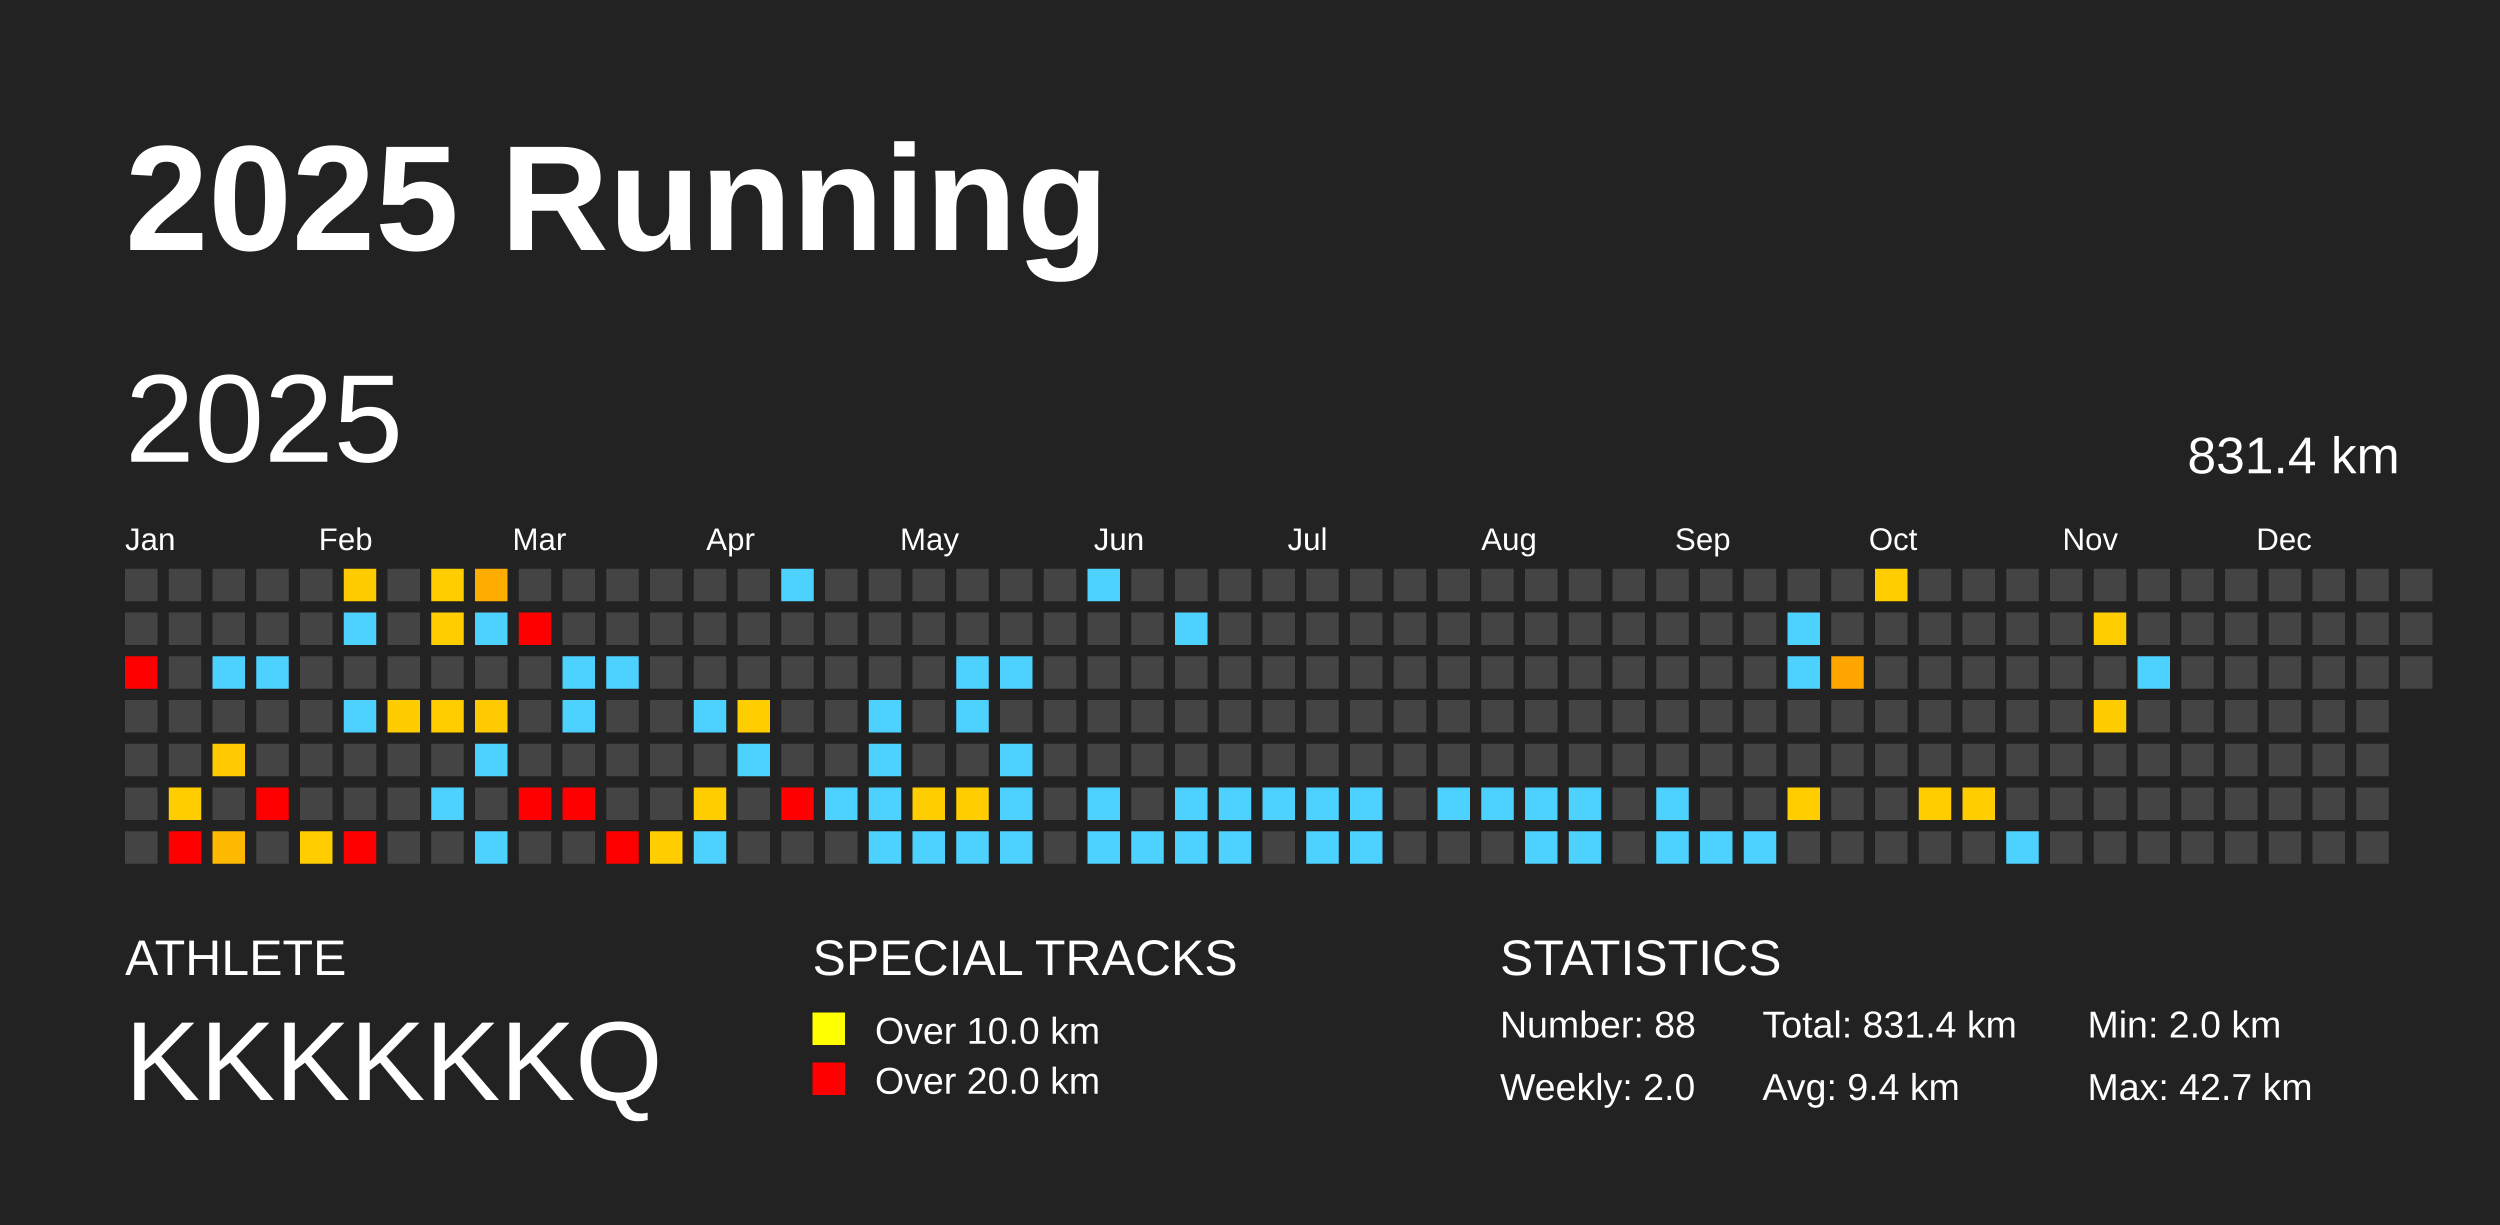
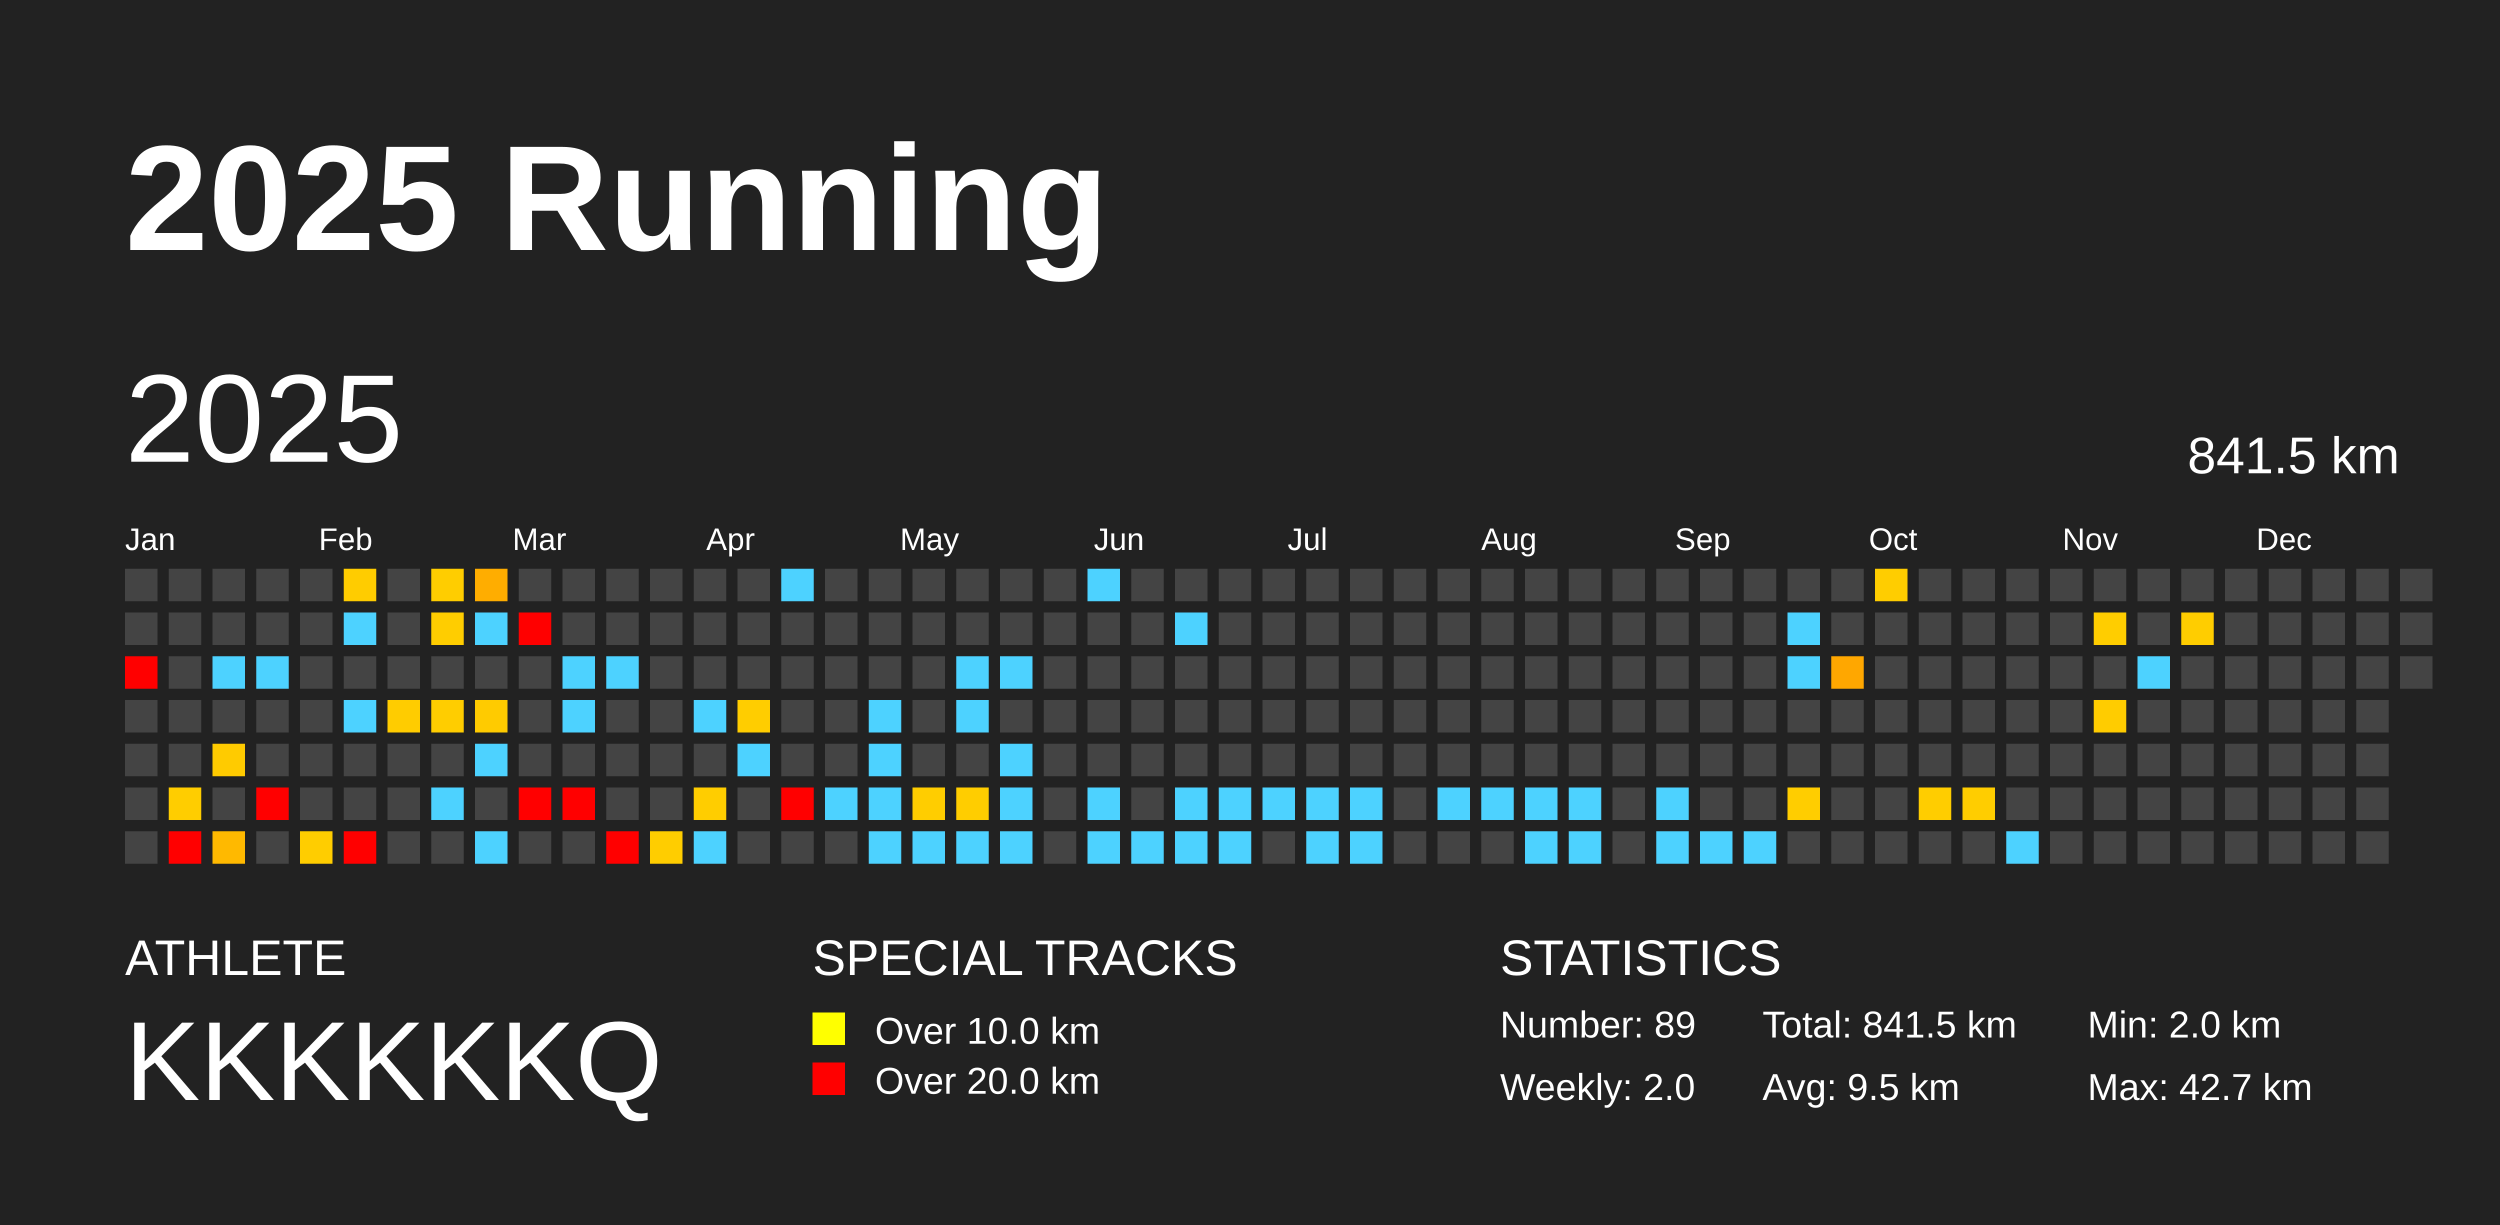
<svg xmlns="http://www.w3.org/2000/svg" baseProfile="full" height="98mm" version="1.1" viewBox="0,0,200,98" width="200mm">
  <defs />
  <rect fill="#222222" height="98" width="200" x="0" y="0" />
  <text fill="#FFFFFF" style="font-size:12px; font-family:Arial; font-weight:bold;" x="10" y="20">2025 Running</text>
  <text fill="#FFFFFF" style="font-size:4px; font-family:Arial" x="10" y="78">ATHLETE</text>
  <text fill="#FFFFFF" style="font-size:9px; font-family:Arial" x="10" y="88">KKKKKKQ</text>
  <text fill="#FFFFFF" style="font-size:4px; font-family:Arial" x="65" y="78">SPECIAL TRACKS</text>
  <rect fill="yellow" height="2.6" width="2.6" x="65" y="81" />
  <text fill="#FFFFFF" style="font-size:3px; font-family:Arial" x="70" y="83.5">Over 10.0 km</text>
  <rect fill="red" height="2.6" width="2.6" x="65" y="85" />
  <text fill="#FFFFFF" style="font-size:3px; font-family:Arial" x="70" y="87.5">Over 20.0 km</text>
  <text fill="#FFFFFF" style="font-size:4px; font-family:Arial" x="120" y="78">STATISTICS</text>
-   <text fill="#FFFFFF" style="font-size:3px; font-family:Arial" x="120" y="83">Number: 88</text>
+   <text fill="#FFFFFF" style="font-size:3px; font-family:Arial" x="120" y="83">Number: 89</text>
  <text fill="#FFFFFF" style="font-size:3px; font-family:Arial" x="120" y="88">Weekly: 2.0</text>
-   <text fill="#FFFFFF" style="font-size:3px; font-family:Arial" x="141" y="83">Total: 831.4 km</text>
-   <text fill="#FFFFFF" style="font-size:3px; font-family:Arial" x="141" y="88">Avg: 9.4 km</text>
+   <text fill="#FFFFFF" style="font-size:3px; font-family:Arial" x="141" y="83">Total: 841.5 km</text>
+   <text fill="#FFFFFF" style="font-size:3px; font-family:Arial" x="141" y="88">Avg: 9.5 km</text>
  <text fill="#FFFFFF" style="font-size:3px; font-family:Arial" x="167" y="83">Min: 2.0 km</text>
  <text fill="#FFFFFF" style="font-size:3px; font-family:Arial" x="167" y="88">Max: 42.7 km</text>
  <text dominant-baseline="hanging" fill="#FFFFFF" style="font-size:10.0px; font-family:Arial;" x="10" y="30">2025</text>
-   <text dominant-baseline="hanging" fill="#FFFFFF" style="font-size:4.125px; font-family:Arial;" x="175" y="35">831.4 km</text>
+   <text dominant-baseline="hanging" fill="#FFFFFF" style="font-size:4.125px; font-family:Arial;" x="175" y="35">841.5 km</text>
  <text fill="#FFFFFF" style="font-size:2.5px; font-family:Arial" x="10.0" y="44">Jan</text>
  <text fill="#FFFFFF" style="font-size:2.5px; font-family:Arial" x="25.5" y="44">Feb</text>
  <text fill="#FFFFFF" style="font-size:2.5px; font-family:Arial" x="41.0" y="44">Mar</text>
  <text fill="#FFFFFF" style="font-size:2.5px; font-family:Arial" x="56.5" y="44">Apr</text>
  <text fill="#FFFFFF" style="font-size:2.5px; font-family:Arial" x="72.0" y="44">May</text>
  <text fill="#FFFFFF" style="font-size:2.5px; font-family:Arial" x="87.5" y="44">Jun</text>
  <text fill="#FFFFFF" style="font-size:2.5px; font-family:Arial" x="103.0" y="44">Jul</text>
  <text fill="#FFFFFF" style="font-size:2.5px; font-family:Arial" x="118.5" y="44">Aug</text>
  <text fill="#FFFFFF" style="font-size:2.5px; font-family:Arial" x="134.0" y="44">Sep</text>
  <text fill="#FFFFFF" style="font-size:2.5px; font-family:Arial" x="149.5" y="44">Oct</text>
  <text fill="#FFFFFF" style="font-size:2.5px; font-family:Arial" x="165.0" y="44">Nov</text>
  <text fill="#FFFFFF" style="font-size:2.5px; font-family:Arial" x="180.5" y="44">Dec</text>
  <rect fill="#444444" height="2.6" width="2.6" x="10.0" y="45.5" />
  <rect fill="#444444" height="2.6" width="2.6" x="10.0" y="49.0" />
  <rect fill="red" height="2.6" width="2.6" x="10.0" y="52.5" />
  <rect fill="#444444" height="2.6" width="2.6" x="10.0" y="56.0" />
  <rect fill="#444444" height="2.6" width="2.6" x="10.0" y="59.5" />
  <rect fill="#444444" height="2.6" width="2.6" x="10.0" y="63.0" />
  <rect fill="#444444" height="2.6" width="2.6" x="10.0" y="66.5" />
  <rect fill="#444444" height="2.6" width="2.6" x="13.5" y="45.5" />
  <rect fill="#444444" height="2.6" width="2.6" x="13.5" y="49.0" />
  <rect fill="#444444" height="2.6" width="2.6" x="13.5" y="52.5" />
  <rect fill="#444444" height="2.6" width="2.6" x="13.5" y="56.0" />
  <rect fill="#444444" height="2.6" width="2.6" x="13.5" y="59.5" />
  <rect fill="#ffcd00" height="2.6" width="2.6" x="13.5" y="63.0" />
  <rect fill="red" height="2.6" width="2.6" x="13.5" y="66.5" />
  <rect fill="#444444" height="2.6" width="2.6" x="17.0" y="45.5" />
  <rect fill="#444444" height="2.6" width="2.6" x="17.0" y="49.0" />
  <rect fill="#4dd2ff" height="2.6" width="2.6" x="17.0" y="52.5" />
  <rect fill="#444444" height="2.6" width="2.6" x="17.0" y="56.0" />
  <rect fill="#ffcb00" height="2.6" width="2.6" x="17.0" y="59.5" />
  <rect fill="#444444" height="2.6" width="2.6" x="17.0" y="63.0" />
  <rect fill="#ffb900" height="2.6" width="2.6" x="17.0" y="66.5" />
  <rect fill="#444444" height="2.6" width="2.6" x="20.5" y="45.5" />
  <rect fill="#444444" height="2.6" width="2.6" x="20.5" y="49.0" />
  <rect fill="#4dd2ff" height="2.6" width="2.6" x="20.5" y="52.5" />
  <rect fill="#444444" height="2.6" width="2.6" x="20.5" y="56.0" />
  <rect fill="#444444" height="2.6" width="2.6" x="20.5" y="59.5" />
  <rect fill="red" height="2.6" width="2.6" x="20.5" y="63.0" />
  <rect fill="#444444" height="2.6" width="2.6" x="20.5" y="66.5" />
  <rect fill="#444444" height="2.6" width="2.6" x="24.0" y="45.5" />
  <rect fill="#444444" height="2.6" width="2.6" x="24.0" y="49.0" />
  <rect fill="#444444" height="2.6" width="2.6" x="24.0" y="52.5" />
  <rect fill="#444444" height="2.6" width="2.6" x="24.0" y="56.0" />
  <rect fill="#444444" height="2.6" width="2.6" x="24.0" y="59.5" />
  <rect fill="#444444" height="2.6" width="2.6" x="24.0" y="63.0" />
  <rect fill="#ffcd00" height="2.6" width="2.6" x="24.0" y="66.5" />
  <rect fill="#ffcc00" height="2.6" width="2.6" x="27.5" y="45.5" />
  <rect fill="#4dd2ff" height="2.6" width="2.6" x="27.5" y="49.0" />
  <rect fill="#444444" height="2.6" width="2.6" x="27.5" y="52.5" />
  <rect fill="#4dd2ff" height="2.6" width="2.6" x="27.5" y="56.0" />
  <rect fill="#444444" height="2.6" width="2.6" x="27.5" y="59.5" />
  <rect fill="#444444" height="2.6" width="2.6" x="27.5" y="63.0" />
  <rect fill="red" height="2.6" width="2.6" x="27.5" y="66.5" />
  <rect fill="#444444" height="2.6" width="2.6" x="31.0" y="45.5" />
  <rect fill="#444444" height="2.6" width="2.6" x="31.0" y="49.0" />
  <rect fill="#444444" height="2.6" width="2.6" x="31.0" y="52.5" />
  <rect fill="#ffcc00" height="2.6" width="2.6" x="31.0" y="56.0" />
  <rect fill="#444444" height="2.6" width="2.6" x="31.0" y="59.5" />
  <rect fill="#444444" height="2.6" width="2.6" x="31.0" y="63.0" />
  <rect fill="#444444" height="2.6" width="2.6" x="31.0" y="66.5" />
  <rect fill="#ffcd00" height="2.6" width="2.6" x="34.5" y="45.5" />
  <rect fill="#ffcd00" height="2.6" width="2.6" x="34.5" y="49.0" />
  <rect fill="#444444" height="2.6" width="2.6" x="34.5" y="52.5" />
  <rect fill="#ffcd00" height="2.6" width="2.6" x="34.5" y="56.0" />
  <rect fill="#444444" height="2.6" width="2.6" x="34.5" y="59.5" />
  <rect fill="#4dd2ff" height="2.6" width="2.6" x="34.5" y="63.0" />
  <rect fill="#444444" height="2.6" width="2.6" x="34.5" y="66.5" />
  <rect fill="#ffad00" height="2.6" width="2.6" x="38.0" y="45.5" />
  <rect fill="#4dd2ff" height="2.6" width="2.6" x="38.0" y="49.0" />
  <rect fill="#444444" height="2.6" width="2.6" x="38.0" y="52.5" />
  <rect fill="#ffcb00" height="2.6" width="2.6" x="38.0" y="56.0" />
  <rect fill="#4dd2ff" height="2.6" width="2.6" x="38.0" y="59.5" />
  <rect fill="#444444" height="2.6" width="2.6" x="38.0" y="63.0" />
  <rect fill="#4dd2ff" height="2.6" width="2.6" x="38.0" y="66.5" />
  <rect fill="#444444" height="2.6" width="2.6" x="41.5" y="45.5" />
  <rect fill="red" height="2.6" width="2.6" x="41.5" y="49.0" />
  <rect fill="#444444" height="2.6" width="2.6" x="41.5" y="52.5" />
  <rect fill="#444444" height="2.6" width="2.6" x="41.5" y="56.0" />
  <rect fill="#444444" height="2.6" width="2.6" x="41.5" y="59.5" />
  <rect fill="red" height="2.6" width="2.6" x="41.5" y="63.0" />
  <rect fill="#444444" height="2.6" width="2.6" x="41.5" y="66.5" />
  <rect fill="#444444" height="2.6" width="2.6" x="45.0" y="45.5" />
  <rect fill="#444444" height="2.6" width="2.6" x="45.0" y="49.0" />
  <rect fill="#4dd2ff" height="2.6" width="2.6" x="45.0" y="52.5" />
  <rect fill="#4dd2ff" height="2.6" width="2.6" x="45.0" y="56.0" />
  <rect fill="#444444" height="2.6" width="2.6" x="45.0" y="59.5" />
  <rect fill="red" height="2.6" width="2.6" x="45.0" y="63.0" />
  <rect fill="#444444" height="2.6" width="2.6" x="45.0" y="66.5" />
  <rect fill="#444444" height="2.6" width="2.6" x="48.5" y="45.5" />
  <rect fill="#444444" height="2.6" width="2.6" x="48.5" y="49.0" />
  <rect fill="#4dd2ff" height="2.6" width="2.6" x="48.5" y="52.5" />
  <rect fill="#444444" height="2.6" width="2.6" x="48.5" y="56.0" />
  <rect fill="#444444" height="2.6" width="2.6" x="48.5" y="59.5" />
  <rect fill="#444444" height="2.6" width="2.6" x="48.5" y="63.0" />
  <rect fill="red" height="2.6" width="2.6" x="48.5" y="66.5" />
  <rect fill="#444444" height="2.6" width="2.6" x="52.0" y="45.5" />
  <rect fill="#444444" height="2.6" width="2.6" x="52.0" y="49.0" />
  <rect fill="#444444" height="2.6" width="2.6" x="52.0" y="52.5" />
  <rect fill="#444444" height="2.6" width="2.6" x="52.0" y="56.0" />
  <rect fill="#444444" height="2.6" width="2.6" x="52.0" y="59.5" />
  <rect fill="#444444" height="2.6" width="2.6" x="52.0" y="63.0" />
  <rect fill="#ffcd00" height="2.6" width="2.6" x="52.0" y="66.5" />
  <rect fill="#444444" height="2.6" width="2.6" x="55.5" y="45.5" />
  <rect fill="#444444" height="2.6" width="2.6" x="55.5" y="49.0" />
  <rect fill="#444444" height="2.6" width="2.6" x="55.5" y="52.5" />
  <rect fill="#4dd2ff" height="2.6" width="2.6" x="55.5" y="56.0" />
  <rect fill="#444444" height="2.6" width="2.6" x="55.5" y="59.5" />
  <rect fill="#ffcd00" height="2.6" width="2.6" x="55.5" y="63.0" />
  <rect fill="#4dd2ff" height="2.6" width="2.6" x="55.5" y="66.5" />
  <rect fill="#444444" height="2.6" width="2.6" x="59.0" y="45.5" />
  <rect fill="#444444" height="2.6" width="2.6" x="59.0" y="49.0" />
  <rect fill="#444444" height="2.6" width="2.6" x="59.0" y="52.5" />
  <rect fill="#ffcd00" height="2.6" width="2.6" x="59.0" y="56.0" />
  <rect fill="#4dd2ff" height="2.6" width="2.6" x="59.0" y="59.5" />
  <rect fill="#444444" height="2.6" width="2.6" x="59.0" y="63.0" />
  <rect fill="#444444" height="2.6" width="2.6" x="59.0" y="66.5" />
  <rect fill="#4dd2ff" height="2.6" width="2.6" x="62.5" y="45.5" />
  <rect fill="#444444" height="2.6" width="2.6" x="62.5" y="49.0" />
  <rect fill="#444444" height="2.6" width="2.6" x="62.5" y="52.5" />
  <rect fill="#444444" height="2.6" width="2.6" x="62.5" y="56.0" />
  <rect fill="#444444" height="2.6" width="2.6" x="62.5" y="59.5" />
  <rect fill="red" height="2.6" width="2.6" x="62.5" y="63.0" />
  <rect fill="#444444" height="2.6" width="2.6" x="62.5" y="66.5" />
  <rect fill="#444444" height="2.6" width="2.6" x="66.0" y="45.5" />
  <rect fill="#444444" height="2.6" width="2.6" x="66.0" y="49.0" />
  <rect fill="#444444" height="2.6" width="2.6" x="66.0" y="52.5" />
  <rect fill="#444444" height="2.6" width="2.6" x="66.0" y="56.0" />
  <rect fill="#444444" height="2.6" width="2.6" x="66.0" y="59.5" />
  <rect fill="#4dd2ff" height="2.6" width="2.6" x="66.0" y="63.0" />
  <rect fill="#444444" height="2.6" width="2.6" x="66.0" y="66.5" />
  <rect fill="#444444" height="2.6" width="2.6" x="69.5" y="45.5" />
  <rect fill="#444444" height="2.6" width="2.6" x="69.5" y="49.0" />
  <rect fill="#444444" height="2.6" width="2.6" x="69.5" y="52.5" />
  <rect fill="#4dd2ff" height="2.6" width="2.6" x="69.5" y="56.0" />
  <rect fill="#4dd2ff" height="2.6" width="2.6" x="69.5" y="59.5" />
  <rect fill="#4dd2ff" height="2.6" width="2.6" x="69.5" y="63.0" />
  <rect fill="#4dd2ff" height="2.6" width="2.6" x="69.5" y="66.5" />
  <rect fill="#444444" height="2.6" width="2.6" x="73.0" y="45.5" />
  <rect fill="#444444" height="2.6" width="2.6" x="73.0" y="49.0" />
  <rect fill="#444444" height="2.6" width="2.6" x="73.0" y="52.5" />
  <rect fill="#444444" height="2.6" width="2.6" x="73.0" y="56.0" />
  <rect fill="#444444" height="2.6" width="2.6" x="73.0" y="59.5" />
  <rect fill="#ffcd00" height="2.6" width="2.6" x="73.0" y="63.0" />
  <rect fill="#4dd2ff" height="2.6" width="2.6" x="73.0" y="66.5" />
  <rect fill="#444444" height="2.6" width="2.6" x="76.5" y="45.5" />
  <rect fill="#444444" height="2.6" width="2.6" x="76.5" y="49.0" />
  <rect fill="#4dd2ff" height="2.6" width="2.6" x="76.5" y="52.5" />
  <rect fill="#4dd2ff" height="2.6" width="2.6" x="76.5" y="56.0" />
  <rect fill="#444444" height="2.6" width="2.6" x="76.5" y="59.5" />
  <rect fill="#ffcd00" height="2.6" width="2.6" x="76.5" y="63.0" />
  <rect fill="#4dd2ff" height="2.6" width="2.6" x="76.5" y="66.5" />
  <rect fill="#444444" height="2.6" width="2.6" x="80.0" y="45.5" />
  <rect fill="#444444" height="2.6" width="2.6" x="80.0" y="49.0" />
  <rect fill="#4dd2ff" height="2.6" width="2.6" x="80.0" y="52.5" />
  <rect fill="#444444" height="2.6" width="2.6" x="80.0" y="56.0" />
  <rect fill="#4dd2ff" height="2.6" width="2.6" x="80.0" y="59.5" />
  <rect fill="#4dd2ff" height="2.6" width="2.6" x="80.0" y="63.0" />
  <rect fill="#4dd2ff" height="2.6" width="2.6" x="80.0" y="66.5" />
  <rect fill="#444444" height="2.6" width="2.6" x="83.5" y="45.5" />
  <rect fill="#444444" height="2.6" width="2.6" x="83.5" y="49.0" />
  <rect fill="#444444" height="2.6" width="2.6" x="83.5" y="52.5" />
  <rect fill="#444444" height="2.6" width="2.6" x="83.5" y="56.0" />
  <rect fill="#444444" height="2.6" width="2.6" x="83.5" y="59.5" />
  <rect fill="#444444" height="2.6" width="2.6" x="83.5" y="63.0" />
  <rect fill="#444444" height="2.6" width="2.6" x="83.5" y="66.5" />
  <rect fill="#4dd2ff" height="2.6" width="2.6" x="87.0" y="45.5" />
  <rect fill="#444444" height="2.6" width="2.6" x="87.0" y="49.0" />
  <rect fill="#444444" height="2.6" width="2.6" x="87.0" y="52.5" />
  <rect fill="#444444" height="2.6" width="2.6" x="87.0" y="56.0" />
  <rect fill="#444444" height="2.6" width="2.6" x="87.0" y="59.5" />
  <rect fill="#4dd2ff" height="2.6" width="2.6" x="87.0" y="63.0" />
  <rect fill="#4dd2ff" height="2.6" width="2.6" x="87.0" y="66.5" />
  <rect fill="#444444" height="2.6" width="2.6" x="90.5" y="45.5" />
  <rect fill="#444444" height="2.6" width="2.6" x="90.5" y="49.0" />
  <rect fill="#444444" height="2.6" width="2.6" x="90.5" y="52.5" />
  <rect fill="#444444" height="2.6" width="2.6" x="90.5" y="56.0" />
  <rect fill="#444444" height="2.6" width="2.6" x="90.5" y="59.5" />
  <rect fill="#444444" height="2.6" width="2.6" x="90.5" y="63.0" />
  <rect fill="#4dd2ff" height="2.6" width="2.6" x="90.5" y="66.5" />
  <rect fill="#444444" height="2.6" width="2.6" x="94.0" y="45.5" />
  <rect fill="#4dd2ff" height="2.6" width="2.6" x="94.0" y="49.0" />
  <rect fill="#444444" height="2.6" width="2.6" x="94.0" y="52.5" />
  <rect fill="#444444" height="2.6" width="2.6" x="94.0" y="56.0" />
  <rect fill="#444444" height="2.6" width="2.6" x="94.0" y="59.5" />
  <rect fill="#4dd2ff" height="2.6" width="2.6" x="94.0" y="63.0" />
  <rect fill="#4dd2ff" height="2.6" width="2.6" x="94.0" y="66.5" />
  <rect fill="#444444" height="2.6" width="2.6" x="97.5" y="45.5" />
  <rect fill="#444444" height="2.6" width="2.6" x="97.5" y="49.0" />
  <rect fill="#444444" height="2.6" width="2.6" x="97.5" y="52.5" />
  <rect fill="#444444" height="2.6" width="2.6" x="97.5" y="56.0" />
  <rect fill="#444444" height="2.6" width="2.6" x="97.5" y="59.5" />
  <rect fill="#4dd2ff" height="2.6" width="2.6" x="97.5" y="63.0" />
  <rect fill="#4dd2ff" height="2.6" width="2.6" x="97.5" y="66.5" />
  <rect fill="#444444" height="2.6" width="2.6" x="101.0" y="45.5" />
  <rect fill="#444444" height="2.6" width="2.6" x="101.0" y="49.0" />
  <rect fill="#444444" height="2.6" width="2.6" x="101.0" y="52.5" />
  <rect fill="#444444" height="2.6" width="2.6" x="101.0" y="56.0" />
  <rect fill="#444444" height="2.6" width="2.6" x="101.0" y="59.5" />
  <rect fill="#4dd2ff" height="2.6" width="2.6" x="101.0" y="63.0" />
  <rect fill="#444444" height="2.6" width="2.6" x="101.0" y="66.5" />
  <rect fill="#444444" height="2.6" width="2.6" x="104.5" y="45.5" />
  <rect fill="#444444" height="2.6" width="2.6" x="104.5" y="49.0" />
  <rect fill="#444444" height="2.6" width="2.6" x="104.5" y="52.5" />
  <rect fill="#444444" height="2.6" width="2.6" x="104.5" y="56.0" />
  <rect fill="#444444" height="2.6" width="2.6" x="104.5" y="59.5" />
  <rect fill="#4dd2ff" height="2.6" width="2.6" x="104.5" y="63.0" />
  <rect fill="#4dd2ff" height="2.6" width="2.6" x="104.5" y="66.5" />
  <rect fill="#444444" height="2.6" width="2.6" x="108.0" y="45.5" />
  <rect fill="#444444" height="2.6" width="2.6" x="108.0" y="49.0" />
  <rect fill="#444444" height="2.6" width="2.6" x="108.0" y="52.5" />
  <rect fill="#444444" height="2.6" width="2.6" x="108.0" y="56.0" />
  <rect fill="#444444" height="2.6" width="2.6" x="108.0" y="59.5" />
  <rect fill="#4dd2ff" height="2.6" width="2.6" x="108.0" y="63.0" />
  <rect fill="#4dd2ff" height="2.6" width="2.6" x="108.0" y="66.5" />
  <rect fill="#444444" height="2.6" width="2.6" x="111.5" y="45.5" />
  <rect fill="#444444" height="2.6" width="2.6" x="111.5" y="49.0" />
  <rect fill="#444444" height="2.6" width="2.6" x="111.5" y="52.5" />
  <rect fill="#444444" height="2.6" width="2.6" x="111.5" y="56.0" />
  <rect fill="#444444" height="2.6" width="2.6" x="111.5" y="59.5" />
  <rect fill="#444444" height="2.6" width="2.6" x="111.5" y="63.0" />
  <rect fill="#444444" height="2.6" width="2.6" x="111.5" y="66.5" />
  <rect fill="#444444" height="2.6" width="2.6" x="115.0" y="45.5" />
  <rect fill="#444444" height="2.6" width="2.6" x="115.0" y="49.0" />
  <rect fill="#444444" height="2.6" width="2.6" x="115.0" y="52.5" />
  <rect fill="#444444" height="2.6" width="2.6" x="115.0" y="56.0" />
  <rect fill="#444444" height="2.6" width="2.6" x="115.0" y="59.5" />
  <rect fill="#4dd2ff" height="2.6" width="2.6" x="115.0" y="63.0" />
  <rect fill="#444444" height="2.6" width="2.6" x="115.0" y="66.5" />
  <rect fill="#444444" height="2.6" width="2.6" x="118.5" y="45.5" />
  <rect fill="#444444" height="2.6" width="2.6" x="118.5" y="49.0" />
  <rect fill="#444444" height="2.6" width="2.6" x="118.5" y="52.5" />
  <rect fill="#444444" height="2.6" width="2.6" x="118.5" y="56.0" />
  <rect fill="#444444" height="2.6" width="2.6" x="118.5" y="59.5" />
  <rect fill="#4dd2ff" height="2.6" width="2.6" x="118.5" y="63.0" />
  <rect fill="#444444" height="2.6" width="2.6" x="118.5" y="66.5" />
  <rect fill="#444444" height="2.6" width="2.6" x="122.0" y="45.5" />
  <rect fill="#444444" height="2.6" width="2.6" x="122.0" y="49.0" />
  <rect fill="#444444" height="2.6" width="2.6" x="122.0" y="52.5" />
  <rect fill="#444444" height="2.6" width="2.6" x="122.0" y="56.0" />
  <rect fill="#444444" height="2.6" width="2.6" x="122.0" y="59.5" />
  <rect fill="#4dd2ff" height="2.6" width="2.6" x="122.0" y="63.0" />
  <rect fill="#4dd2ff" height="2.6" width="2.6" x="122.0" y="66.5" />
  <rect fill="#444444" height="2.6" width="2.6" x="125.5" y="45.5" />
  <rect fill="#444444" height="2.6" width="2.6" x="125.5" y="49.0" />
  <rect fill="#444444" height="2.6" width="2.6" x="125.5" y="52.5" />
  <rect fill="#444444" height="2.6" width="2.6" x="125.5" y="56.0" />
  <rect fill="#444444" height="2.6" width="2.6" x="125.5" y="59.5" />
  <rect fill="#4dd2ff" height="2.6" width="2.6" x="125.5" y="63.0" />
  <rect fill="#4dd2ff" height="2.6" width="2.6" x="125.5" y="66.5" />
  <rect fill="#444444" height="2.6" width="2.6" x="129.0" y="45.5" />
  <rect fill="#444444" height="2.6" width="2.6" x="129.0" y="49.0" />
  <rect fill="#444444" height="2.6" width="2.6" x="129.0" y="52.5" />
  <rect fill="#444444" height="2.6" width="2.6" x="129.0" y="56.0" />
  <rect fill="#444444" height="2.6" width="2.6" x="129.0" y="59.5" />
  <rect fill="#444444" height="2.6" width="2.6" x="129.0" y="63.0" />
  <rect fill="#444444" height="2.6" width="2.6" x="129.0" y="66.5" />
  <rect fill="#444444" height="2.6" width="2.6" x="132.5" y="45.5" />
  <rect fill="#444444" height="2.6" width="2.6" x="132.5" y="49.0" />
  <rect fill="#444444" height="2.6" width="2.6" x="132.5" y="52.5" />
  <rect fill="#444444" height="2.6" width="2.6" x="132.5" y="56.0" />
  <rect fill="#444444" height="2.6" width="2.6" x="132.5" y="59.5" />
  <rect fill="#4dd2ff" height="2.6" width="2.6" x="132.5" y="63.0" />
  <rect fill="#4dd2ff" height="2.6" width="2.6" x="132.5" y="66.5" />
  <rect fill="#444444" height="2.6" width="2.6" x="136.0" y="45.5" />
  <rect fill="#444444" height="2.6" width="2.6" x="136.0" y="49.0" />
  <rect fill="#444444" height="2.6" width="2.6" x="136.0" y="52.5" />
  <rect fill="#444444" height="2.6" width="2.6" x="136.0" y="56.0" />
  <rect fill="#444444" height="2.6" width="2.6" x="136.0" y="59.5" />
  <rect fill="#444444" height="2.6" width="2.6" x="136.0" y="63.0" />
  <rect fill="#4dd2ff" height="2.6" width="2.6" x="136.0" y="66.5" />
  <rect fill="#444444" height="2.6" width="2.6" x="139.5" y="45.5" />
  <rect fill="#444444" height="2.6" width="2.6" x="139.5" y="49.0" />
  <rect fill="#444444" height="2.6" width="2.6" x="139.5" y="52.5" />
  <rect fill="#444444" height="2.6" width="2.6" x="139.5" y="56.0" />
  <rect fill="#444444" height="2.6" width="2.6" x="139.5" y="59.5" />
  <rect fill="#444444" height="2.6" width="2.6" x="139.5" y="63.0" />
  <rect fill="#4dd2ff" height="2.6" width="2.6" x="139.5" y="66.5" />
  <rect fill="#444444" height="2.6" width="2.6" x="143.0" y="45.5" />
  <rect fill="#4dd2ff" height="2.6" width="2.6" x="143.0" y="49.0" />
  <rect fill="#4dd2ff" height="2.6" width="2.6" x="143.0" y="52.5" />
  <rect fill="#444444" height="2.6" width="2.6" x="143.0" y="56.0" />
  <rect fill="#444444" height="2.6" width="2.6" x="143.0" y="59.5" />
  <rect fill="#ffcd00" height="2.6" width="2.6" x="143.0" y="63.0" />
  <rect fill="#444444" height="2.6" width="2.6" x="143.0" y="66.5" />
  <rect fill="#444444" height="2.6" width="2.6" x="146.5" y="45.5" />
  <rect fill="#444444" height="2.6" width="2.6" x="146.5" y="49.0" />
  <rect fill="#ffa700" height="2.6" width="2.6" x="146.5" y="52.5" />
  <rect fill="#444444" height="2.6" width="2.6" x="146.5" y="56.0" />
  <rect fill="#444444" height="2.6" width="2.6" x="146.5" y="59.5" />
  <rect fill="#444444" height="2.6" width="2.6" x="146.5" y="63.0" />
  <rect fill="#444444" height="2.6" width="2.6" x="146.5" y="66.5" />
  <rect fill="#ffcd00" height="2.6" width="2.6" x="150.0" y="45.5" />
  <rect fill="#444444" height="2.6" width="2.6" x="150.0" y="49.0" />
  <rect fill="#444444" height="2.6" width="2.6" x="150.0" y="52.5" />
  <rect fill="#444444" height="2.6" width="2.6" x="150.0" y="56.0" />
  <rect fill="#444444" height="2.6" width="2.6" x="150.0" y="59.5" />
  <rect fill="#444444" height="2.6" width="2.6" x="150.0" y="63.0" />
  <rect fill="#444444" height="2.6" width="2.6" x="150.0" y="66.5" />
  <rect fill="#444444" height="2.6" width="2.6" x="153.5" y="45.5" />
  <rect fill="#444444" height="2.6" width="2.6" x="153.5" y="49.0" />
  <rect fill="#444444" height="2.6" width="2.6" x="153.5" y="52.5" />
  <rect fill="#444444" height="2.6" width="2.6" x="153.5" y="56.0" />
  <rect fill="#444444" height="2.6" width="2.6" x="153.5" y="59.5" />
  <rect fill="#ffcd00" height="2.6" width="2.6" x="153.5" y="63.0" />
  <rect fill="#444444" height="2.6" width="2.6" x="153.5" y="66.5" />
  <rect fill="#444444" height="2.6" width="2.6" x="157.0" y="45.5" />
  <rect fill="#444444" height="2.6" width="2.6" x="157.0" y="49.0" />
  <rect fill="#444444" height="2.6" width="2.6" x="157.0" y="52.5" />
  <rect fill="#444444" height="2.6" width="2.6" x="157.0" y="56.0" />
  <rect fill="#444444" height="2.6" width="2.6" x="157.0" y="59.5" />
  <rect fill="#ffcd00" height="2.6" width="2.6" x="157.0" y="63.0" />
  <rect fill="#444444" height="2.6" width="2.6" x="157.0" y="66.5" />
  <rect fill="#444444" height="2.6" width="2.6" x="160.5" y="45.5" />
  <rect fill="#444444" height="2.6" width="2.6" x="160.5" y="49.0" />
  <rect fill="#444444" height="2.6" width="2.6" x="160.5" y="52.5" />
  <rect fill="#444444" height="2.6" width="2.6" x="160.5" y="56.0" />
  <rect fill="#444444" height="2.6" width="2.6" x="160.5" y="59.5" />
  <rect fill="#444444" height="2.6" width="2.6" x="160.5" y="63.0" />
  <rect fill="#4dd2ff" height="2.6" width="2.6" x="160.5" y="66.5" />
  <rect fill="#444444" height="2.6" width="2.6" x="164.0" y="45.5" />
  <rect fill="#444444" height="2.6" width="2.6" x="164.0" y="49.0" />
  <rect fill="#444444" height="2.6" width="2.6" x="164.0" y="52.5" />
  <rect fill="#444444" height="2.6" width="2.6" x="164.0" y="56.0" />
  <rect fill="#444444" height="2.6" width="2.6" x="164.0" y="59.5" />
  <rect fill="#444444" height="2.6" width="2.6" x="164.0" y="63.0" />
  <rect fill="#444444" height="2.6" width="2.6" x="164.0" y="66.5" />
  <rect fill="#444444" height="2.6" width="2.6" x="167.5" y="45.5" />
  <rect fill="#ffcd00" height="2.6" width="2.6" x="167.5" y="49.0" />
  <rect fill="#444444" height="2.6" width="2.6" x="167.5" y="52.5" />
  <rect fill="#ffcc00" height="2.6" width="2.6" x="167.5" y="56.0" />
  <rect fill="#444444" height="2.6" width="2.6" x="167.5" y="59.5" />
  <rect fill="#444444" height="2.6" width="2.6" x="167.5" y="63.0" />
  <rect fill="#444444" height="2.6" width="2.6" x="167.5" y="66.5" />
  <rect fill="#444444" height="2.6" width="2.6" x="171.0" y="45.5" />
  <rect fill="#444444" height="2.6" width="2.6" x="171.0" y="49.0" />
  <rect fill="#4dd2ff" height="2.6" width="2.6" x="171.0" y="52.5" />
  <rect fill="#444444" height="2.6" width="2.6" x="171.0" y="56.0" />
  <rect fill="#444444" height="2.6" width="2.6" x="171.0" y="59.5" />
  <rect fill="#444444" height="2.6" width="2.6" x="171.0" y="63.0" />
  <rect fill="#444444" height="2.6" width="2.6" x="171.0" y="66.5" />
  <rect fill="#444444" height="2.6" width="2.6" x="174.5" y="45.5" />
-   <rect fill="#444444" height="2.6" width="2.6" x="174.5" y="49.0" />
+   <rect fill="#ffcd00" height="2.6" width="2.6" x="174.5" y="49.0" />
  <rect fill="#444444" height="2.6" width="2.6" x="174.5" y="52.5" />
  <rect fill="#444444" height="2.6" width="2.6" x="174.5" y="56.0" />
  <rect fill="#444444" height="2.6" width="2.6" x="174.5" y="59.5" />
  <rect fill="#444444" height="2.6" width="2.6" x="174.5" y="63.0" />
  <rect fill="#444444" height="2.6" width="2.6" x="174.5" y="66.5" />
  <rect fill="#444444" height="2.6" width="2.6" x="178.0" y="45.5" />
  <rect fill="#444444" height="2.6" width="2.6" x="178.0" y="49.0" />
  <rect fill="#444444" height="2.6" width="2.6" x="178.0" y="52.5" />
  <rect fill="#444444" height="2.6" width="2.6" x="178.0" y="56.0" />
  <rect fill="#444444" height="2.6" width="2.6" x="178.0" y="59.5" />
  <rect fill="#444444" height="2.6" width="2.6" x="178.0" y="63.0" />
  <rect fill="#444444" height="2.6" width="2.6" x="178.0" y="66.5" />
  <rect fill="#444444" height="2.6" width="2.6" x="181.5" y="45.5" />
  <rect fill="#444444" height="2.6" width="2.6" x="181.5" y="49.0" />
  <rect fill="#444444" height="2.6" width="2.6" x="181.5" y="52.5" />
  <rect fill="#444444" height="2.6" width="2.6" x="181.5" y="56.0" />
  <rect fill="#444444" height="2.6" width="2.6" x="181.5" y="59.5" />
  <rect fill="#444444" height="2.6" width="2.6" x="181.5" y="63.0" />
  <rect fill="#444444" height="2.6" width="2.6" x="181.5" y="66.5" />
  <rect fill="#444444" height="2.6" width="2.6" x="185.0" y="45.5" />
  <rect fill="#444444" height="2.6" width="2.6" x="185.0" y="49.0" />
  <rect fill="#444444" height="2.6" width="2.6" x="185.0" y="52.5" />
  <rect fill="#444444" height="2.6" width="2.6" x="185.0" y="56.0" />
  <rect fill="#444444" height="2.6" width="2.6" x="185.0" y="59.5" />
  <rect fill="#444444" height="2.6" width="2.6" x="185.0" y="63.0" />
  <rect fill="#444444" height="2.6" width="2.6" x="185.0" y="66.5" />
  <rect fill="#444444" height="2.6" width="2.6" x="188.5" y="45.5" />
  <rect fill="#444444" height="2.6" width="2.6" x="188.5" y="49.0" />
  <rect fill="#444444" height="2.6" width="2.6" x="188.5" y="52.5" />
  <rect fill="#444444" height="2.6" width="2.6" x="188.5" y="56.0" />
  <rect fill="#444444" height="2.6" width="2.6" x="188.5" y="59.5" />
  <rect fill="#444444" height="2.6" width="2.6" x="188.5" y="63.0" />
  <rect fill="#444444" height="2.6" width="2.6" x="188.5" y="66.5" />
  <rect fill="#444444" height="2.6" width="2.6" x="192.0" y="45.5" />
  <rect fill="#444444" height="2.6" width="2.6" x="192.0" y="49.0" />
  <rect fill="#444444" height="2.6" width="2.6" x="192.0" y="52.5" />
</svg>
